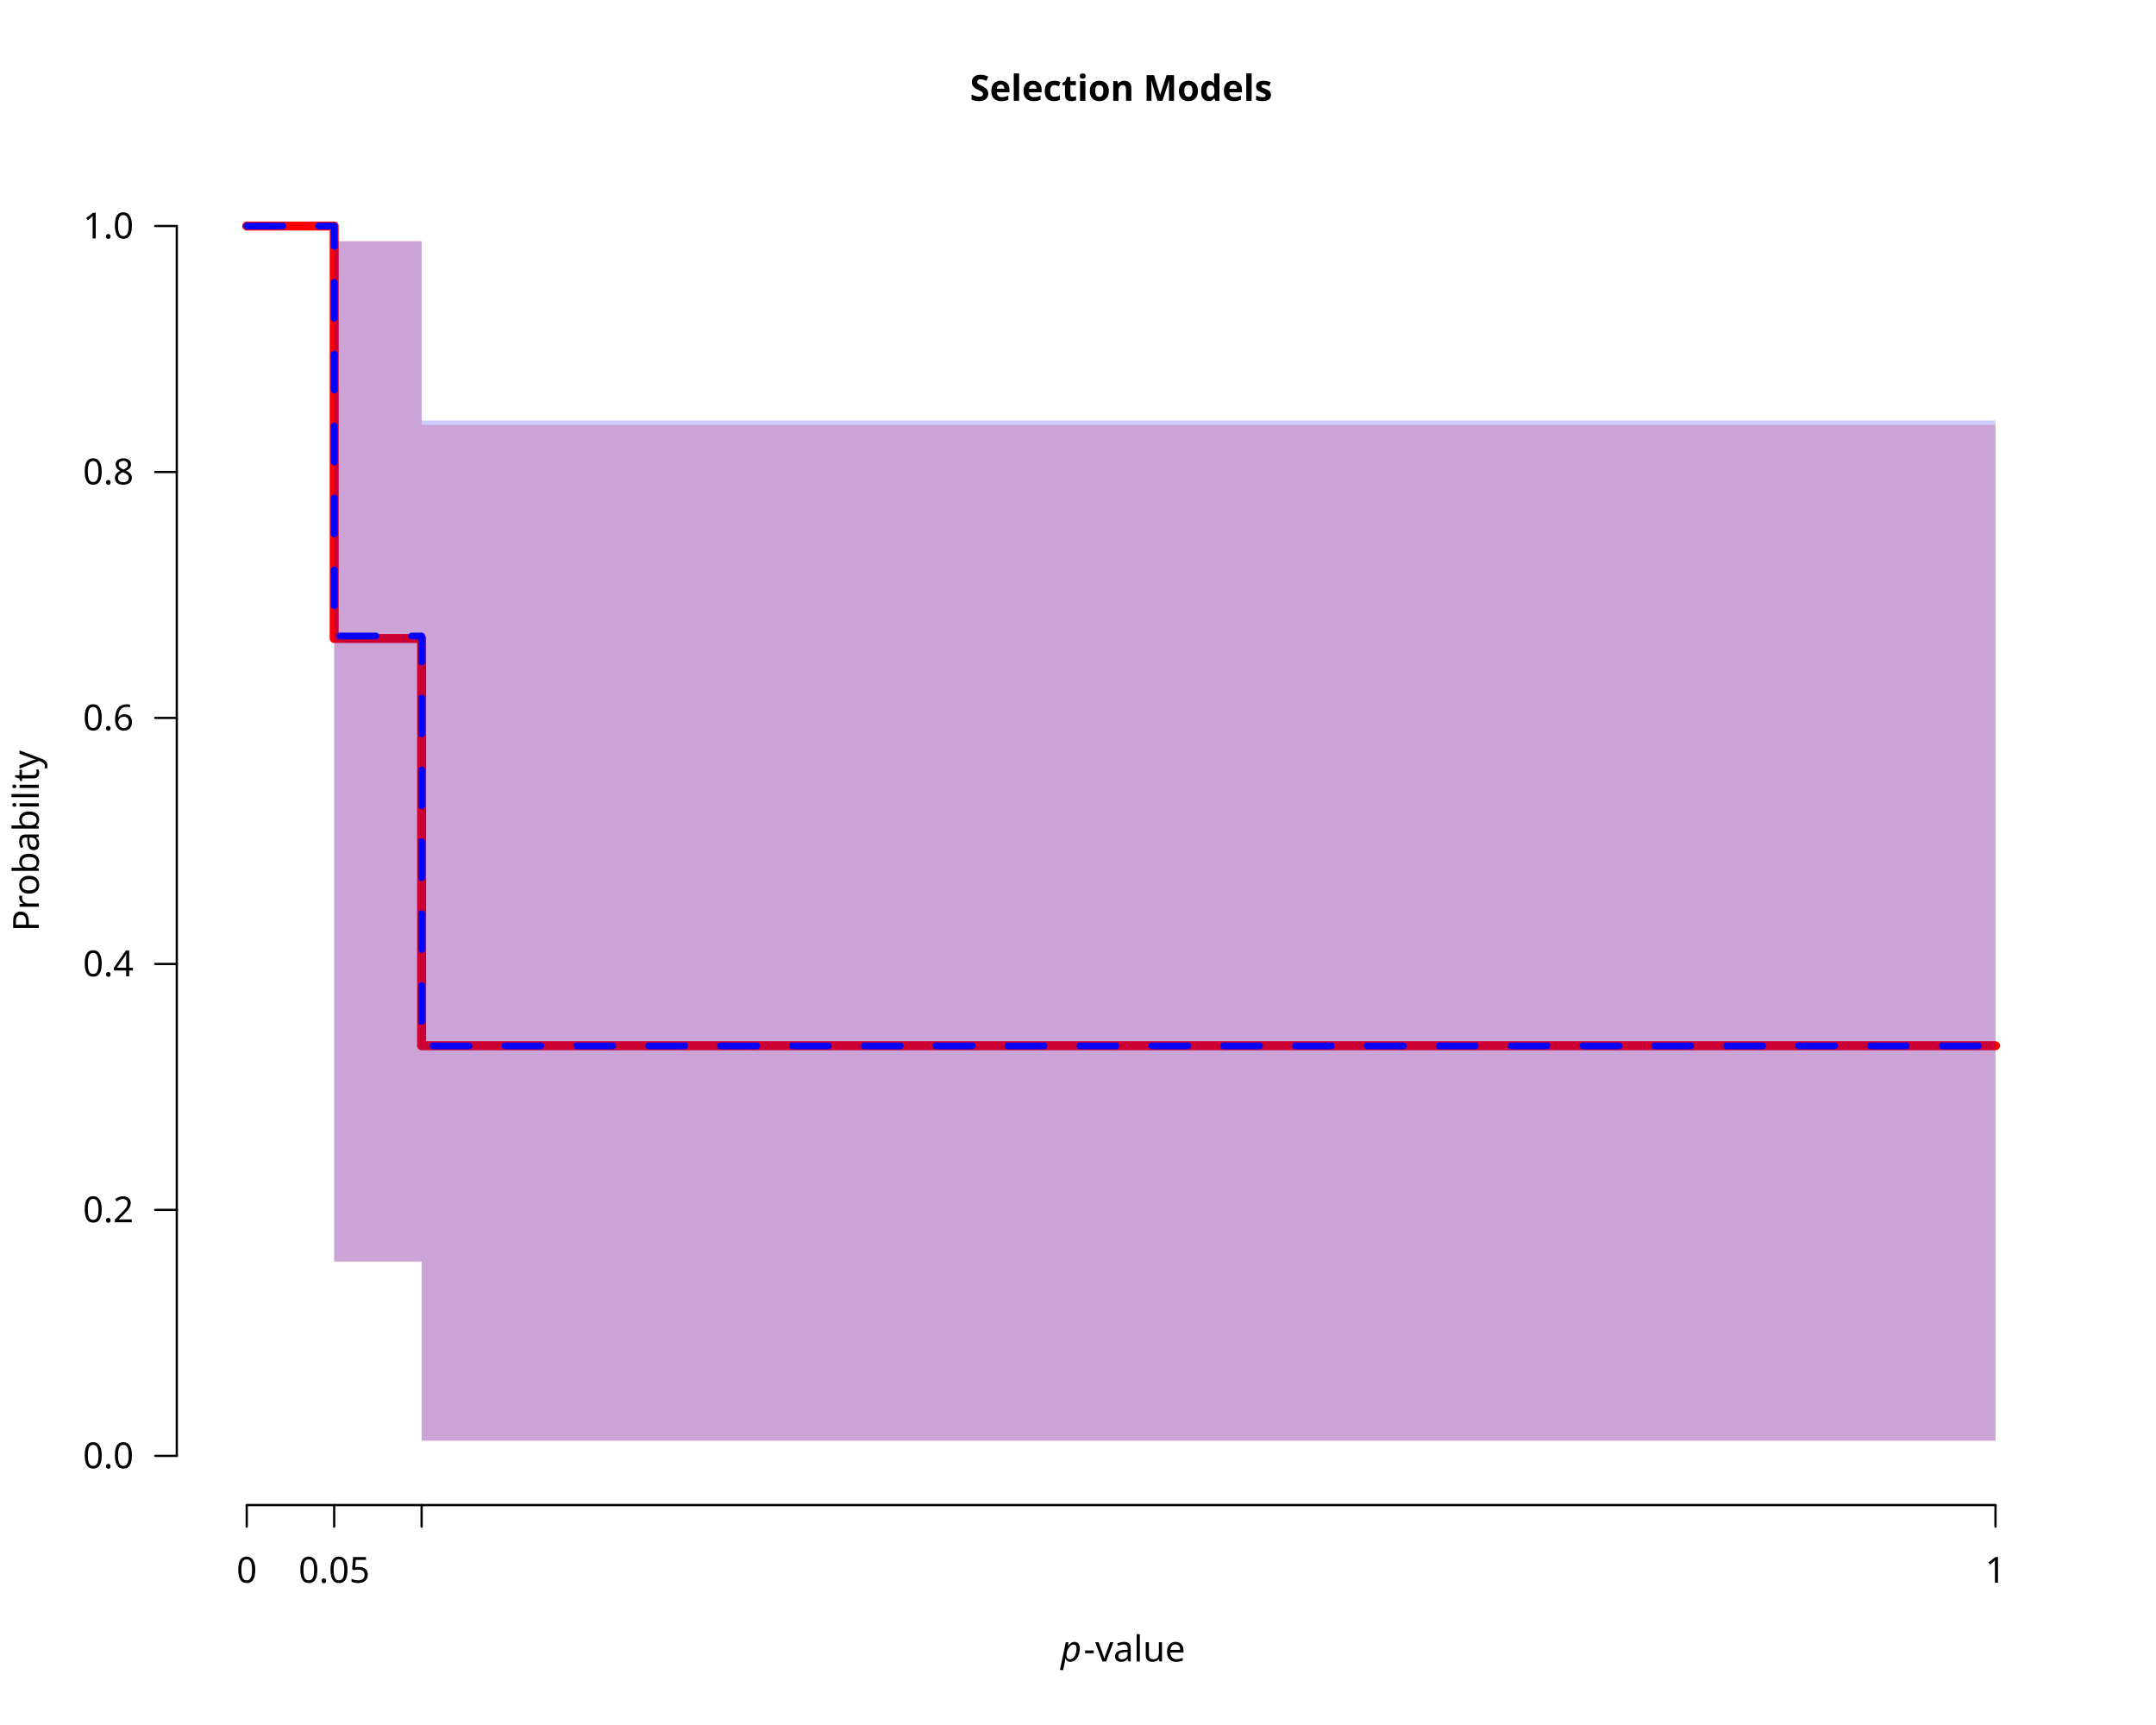
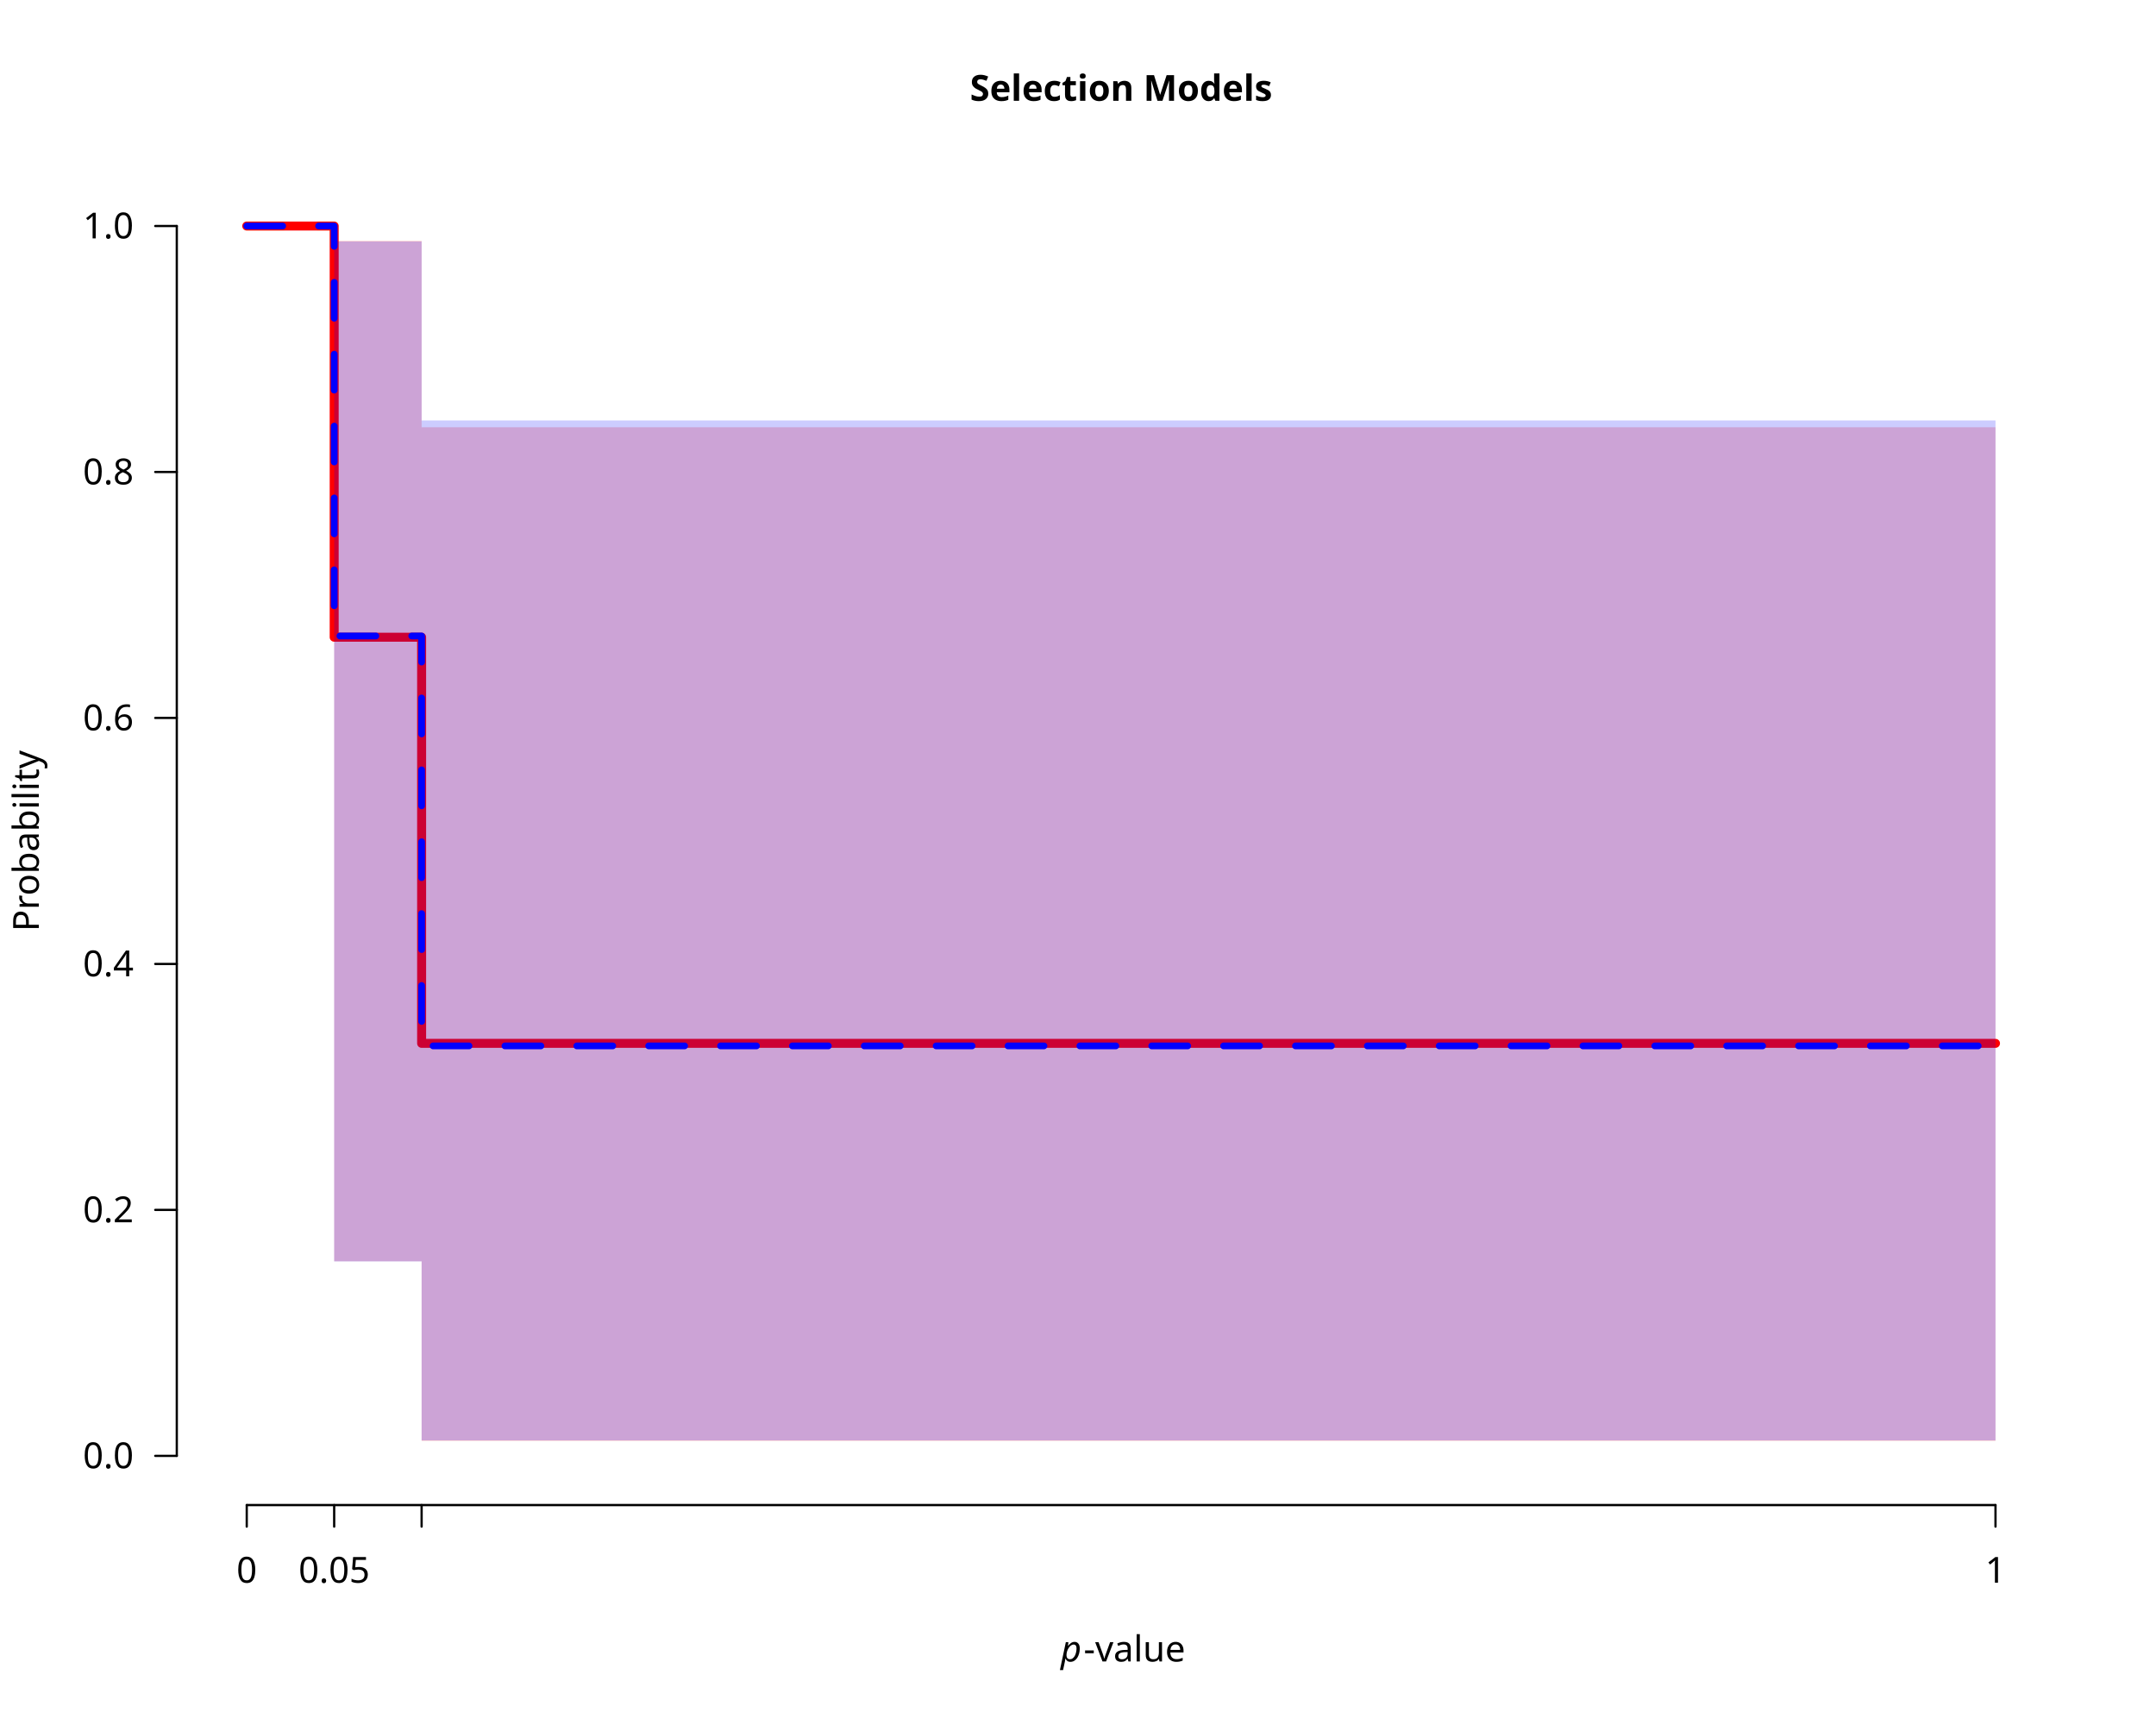
<svg xmlns="http://www.w3.org/2000/svg" class="svglite" data-engine-version="2.0" width="720.00pt" height="576.00pt" viewBox="0 0 720.00 576.00">
  <defs>
    <style type="text/css">
    .svglite line, .svglite polyline, .svglite polygon, .svglite path, .svglite rect, .svglite circle {
      fill: none;
      stroke: #000000;
      stroke-linecap: round;
      stroke-linejoin: round;
      stroke-miterlimit: 10.00;
    }
  </style>
  </defs>
  <rect width="100%" height="100%" style="stroke: none; fill: #FFFFFF;" />
  <defs>
    <clipPath id="cpMC4wMHw3MjAuMDB8MC4wMHw1NzYuMDA=">
      <rect x="0.00" y="0.00" width="720.00" height="576.00" />
    </clipPath>
  </defs>
  <g clip-path="url(#cpMC4wMHw3MjAuMDB8MC4wMHw1NzYuMDA=)">
    <text x="374.40" y="33.65" text-anchor="middle" style="font-size: 12.00px; font-weight: bold; font-family: sans;" textLength="91.40px" lengthAdjust="spacingAndGlyphs">Selection Models</text>
    <text x="354.23" y="554.79" style="font-size: 12.00px; font-style: italic; font-family: sans;" textLength="6.67px" lengthAdjust="spacingAndGlyphs">p</text>
    <text x="361.88" y="554.79" style="font-size: 12.00px; font-family: sans;" textLength="32.69px" lengthAdjust="spacingAndGlyphs">-value</text>
    <text transform="translate(12.96,280.80) rotate(-90)" text-anchor="middle" style="font-size: 12.00px; font-family: sans;" textLength="56.03px" lengthAdjust="spacingAndGlyphs">Probability</text>
    <line x1="82.40" y1="502.56" x2="666.40" y2="502.56" style="stroke-width: 0.75;" />
    <line x1="82.40" y1="502.56" x2="82.40" y2="509.76" style="stroke-width: 0.75;" />
    <line x1="111.60" y1="502.56" x2="111.60" y2="509.76" style="stroke-width: 0.75;" />
    <line x1="140.80" y1="502.56" x2="140.80" y2="509.76" style="stroke-width: 0.75;" />
    <line x1="666.40" y1="502.56" x2="666.40" y2="509.76" style="stroke-width: 0.75;" />
    <text x="82.40" y="528.48" text-anchor="middle" style="font-size: 12.00px; font-family: sans;" textLength="6.67px" lengthAdjust="spacingAndGlyphs">0</text>
    <text x="111.60" y="528.48" text-anchor="middle" style="font-size: 12.00px; font-family: sans;" textLength="23.36px" lengthAdjust="spacingAndGlyphs">0.05</text>
    <text x="666.40" y="528.48" text-anchor="middle" style="font-size: 12.00px; font-family: sans;" textLength="6.67px" lengthAdjust="spacingAndGlyphs">1</text>
    <line x1="59.04" y1="486.13" x2="59.04" y2="75.47" style="stroke-width: 0.75;" />
    <line x1="59.04" y1="486.13" x2="51.84" y2="486.13" style="stroke-width: 0.75;" />
    <line x1="59.04" y1="404.00" x2="51.84" y2="404.00" style="stroke-width: 0.75;" />
    <line x1="59.04" y1="321.87" x2="51.84" y2="321.87" style="stroke-width: 0.75;" />
    <line x1="59.04" y1="239.73" x2="51.84" y2="239.73" style="stroke-width: 0.75;" />
    <line x1="59.04" y1="157.60" x2="51.84" y2="157.60" style="stroke-width: 0.75;" />
    <line x1="59.04" y1="75.47" x2="51.84" y2="75.47" style="stroke-width: 0.75;" />
    <text x="44.64" y="490.26" text-anchor="end" style="font-size: 12.00px; font-family: sans;" textLength="16.68px" lengthAdjust="spacingAndGlyphs">0.0</text>
    <text x="44.64" y="408.13" text-anchor="end" style="font-size: 12.00px; font-family: sans;" textLength="16.68px" lengthAdjust="spacingAndGlyphs">0.2</text>
    <text x="44.64" y="326.00" text-anchor="end" style="font-size: 12.00px; font-family: sans;" textLength="16.68px" lengthAdjust="spacingAndGlyphs">0.4</text>
    <text x="44.64" y="243.86" text-anchor="end" style="font-size: 12.00px; font-family: sans;" textLength="16.68px" lengthAdjust="spacingAndGlyphs">0.6</text>
    <text x="44.64" y="161.73" text-anchor="end" style="font-size: 12.00px; font-family: sans;" textLength="16.68px" lengthAdjust="spacingAndGlyphs">0.8</text>
    <text x="44.64" y="79.60" text-anchor="end" style="font-size: 12.00px; font-family: sans;" textLength="16.68px" lengthAdjust="spacingAndGlyphs">1.0</text>
  </g>
  <defs>
    <clipPath id="cpNTkuMDR8Njg5Ljc2fDU5LjA0fDUwMi41Ng==">
      <rect x="59.04" y="59.04" width="630.72" height="443.52" />
    </clipPath>
  </defs>
  <g clip-path="url(#cpNTkuMDR8Njg5Ljc2fDU5LjA0fDUwMi41Ng==)">
-     <polygon points="82.40,75.47 111.60,75.47 111.60,421.39 140.80,421.39 140.80,481.15 666.40,481.15 666.40,141.86 140.80,141.86 140.80,80.45 111.60,80.45 111.60,75.47 82.40,75.47 " style="stroke-width: 0.75; stroke: none; fill: #FF0000; fill-opacity: 0.20;" />
-     <polyline points="82.40,75.47 111.60,75.47 111.60,213.19 140.80,213.19 140.80,349.18 666.40,349.18 " style="stroke-width: 3.00; stroke: #FF0000;" />
+     <polygon points="82.40,75.47 111.60,75.47 111.60,421.16 140.80,421.16 140.80,481.14 666.40,481.14 666.40,142.66 140.80,142.66 140.80,80.43 111.60,80.43 111.60,75.47 82.40,75.47 " style="stroke-width: 0.75; stroke: none; fill: #FF0000; fill-opacity: 0.20;" />
+     <polyline points="82.40,75.47 111.60,75.47 111.60,212.77 140.80,212.77 140.80,348.39 666.40,348.39 " style="stroke-width: 3.00; stroke: #FF0000;" />
    <polygon points="82.40,75.47 111.60,75.47 111.60,421.20 140.80,421.20 140.80,480.97 666.40,480.97 666.40,140.40 140.80,140.40 140.80,80.63 111.60,80.63 111.60,75.47 82.40,75.47 " style="stroke-width: 0.75; stroke: none; fill: #0000FF; fill-opacity: 0.20;" />
    <polyline points="82.40,75.47 111.60,75.47 111.60,212.36 140.80,212.36 140.80,349.24 666.40,349.24 " style="stroke-width: 2.25; stroke: #0000FF; stroke-dasharray: 12.00,12.00;" />
  </g>
</svg>
